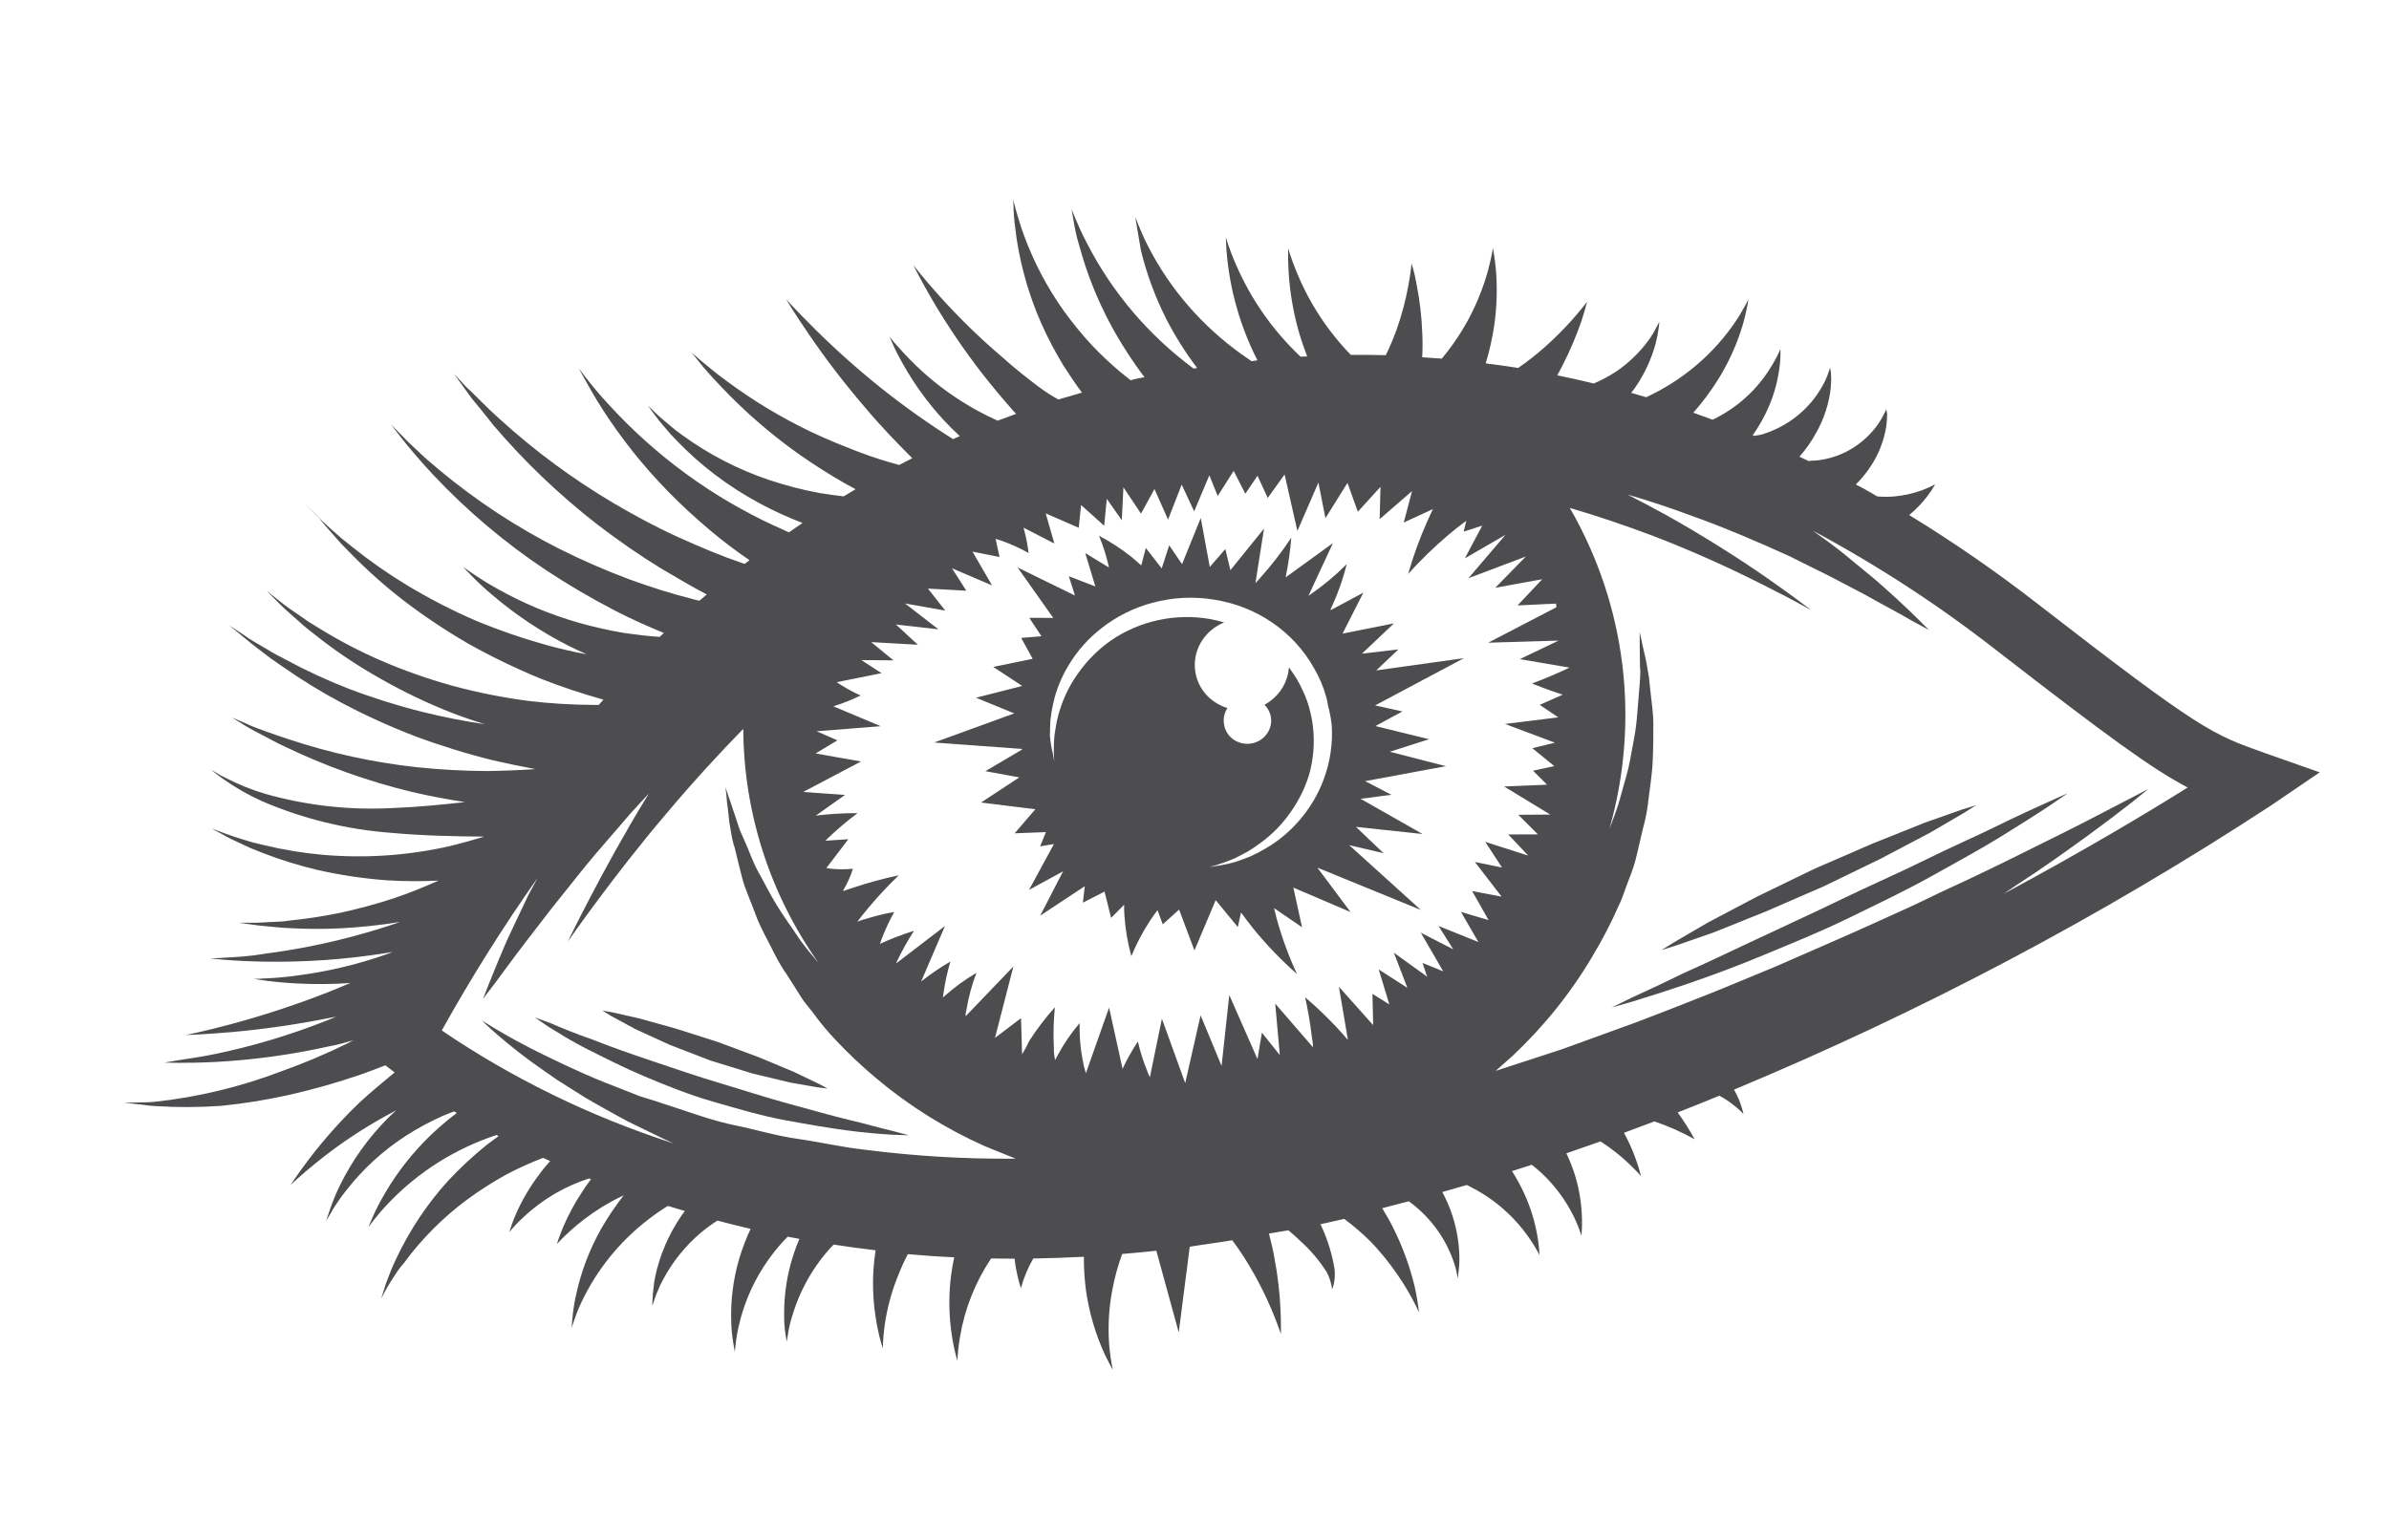
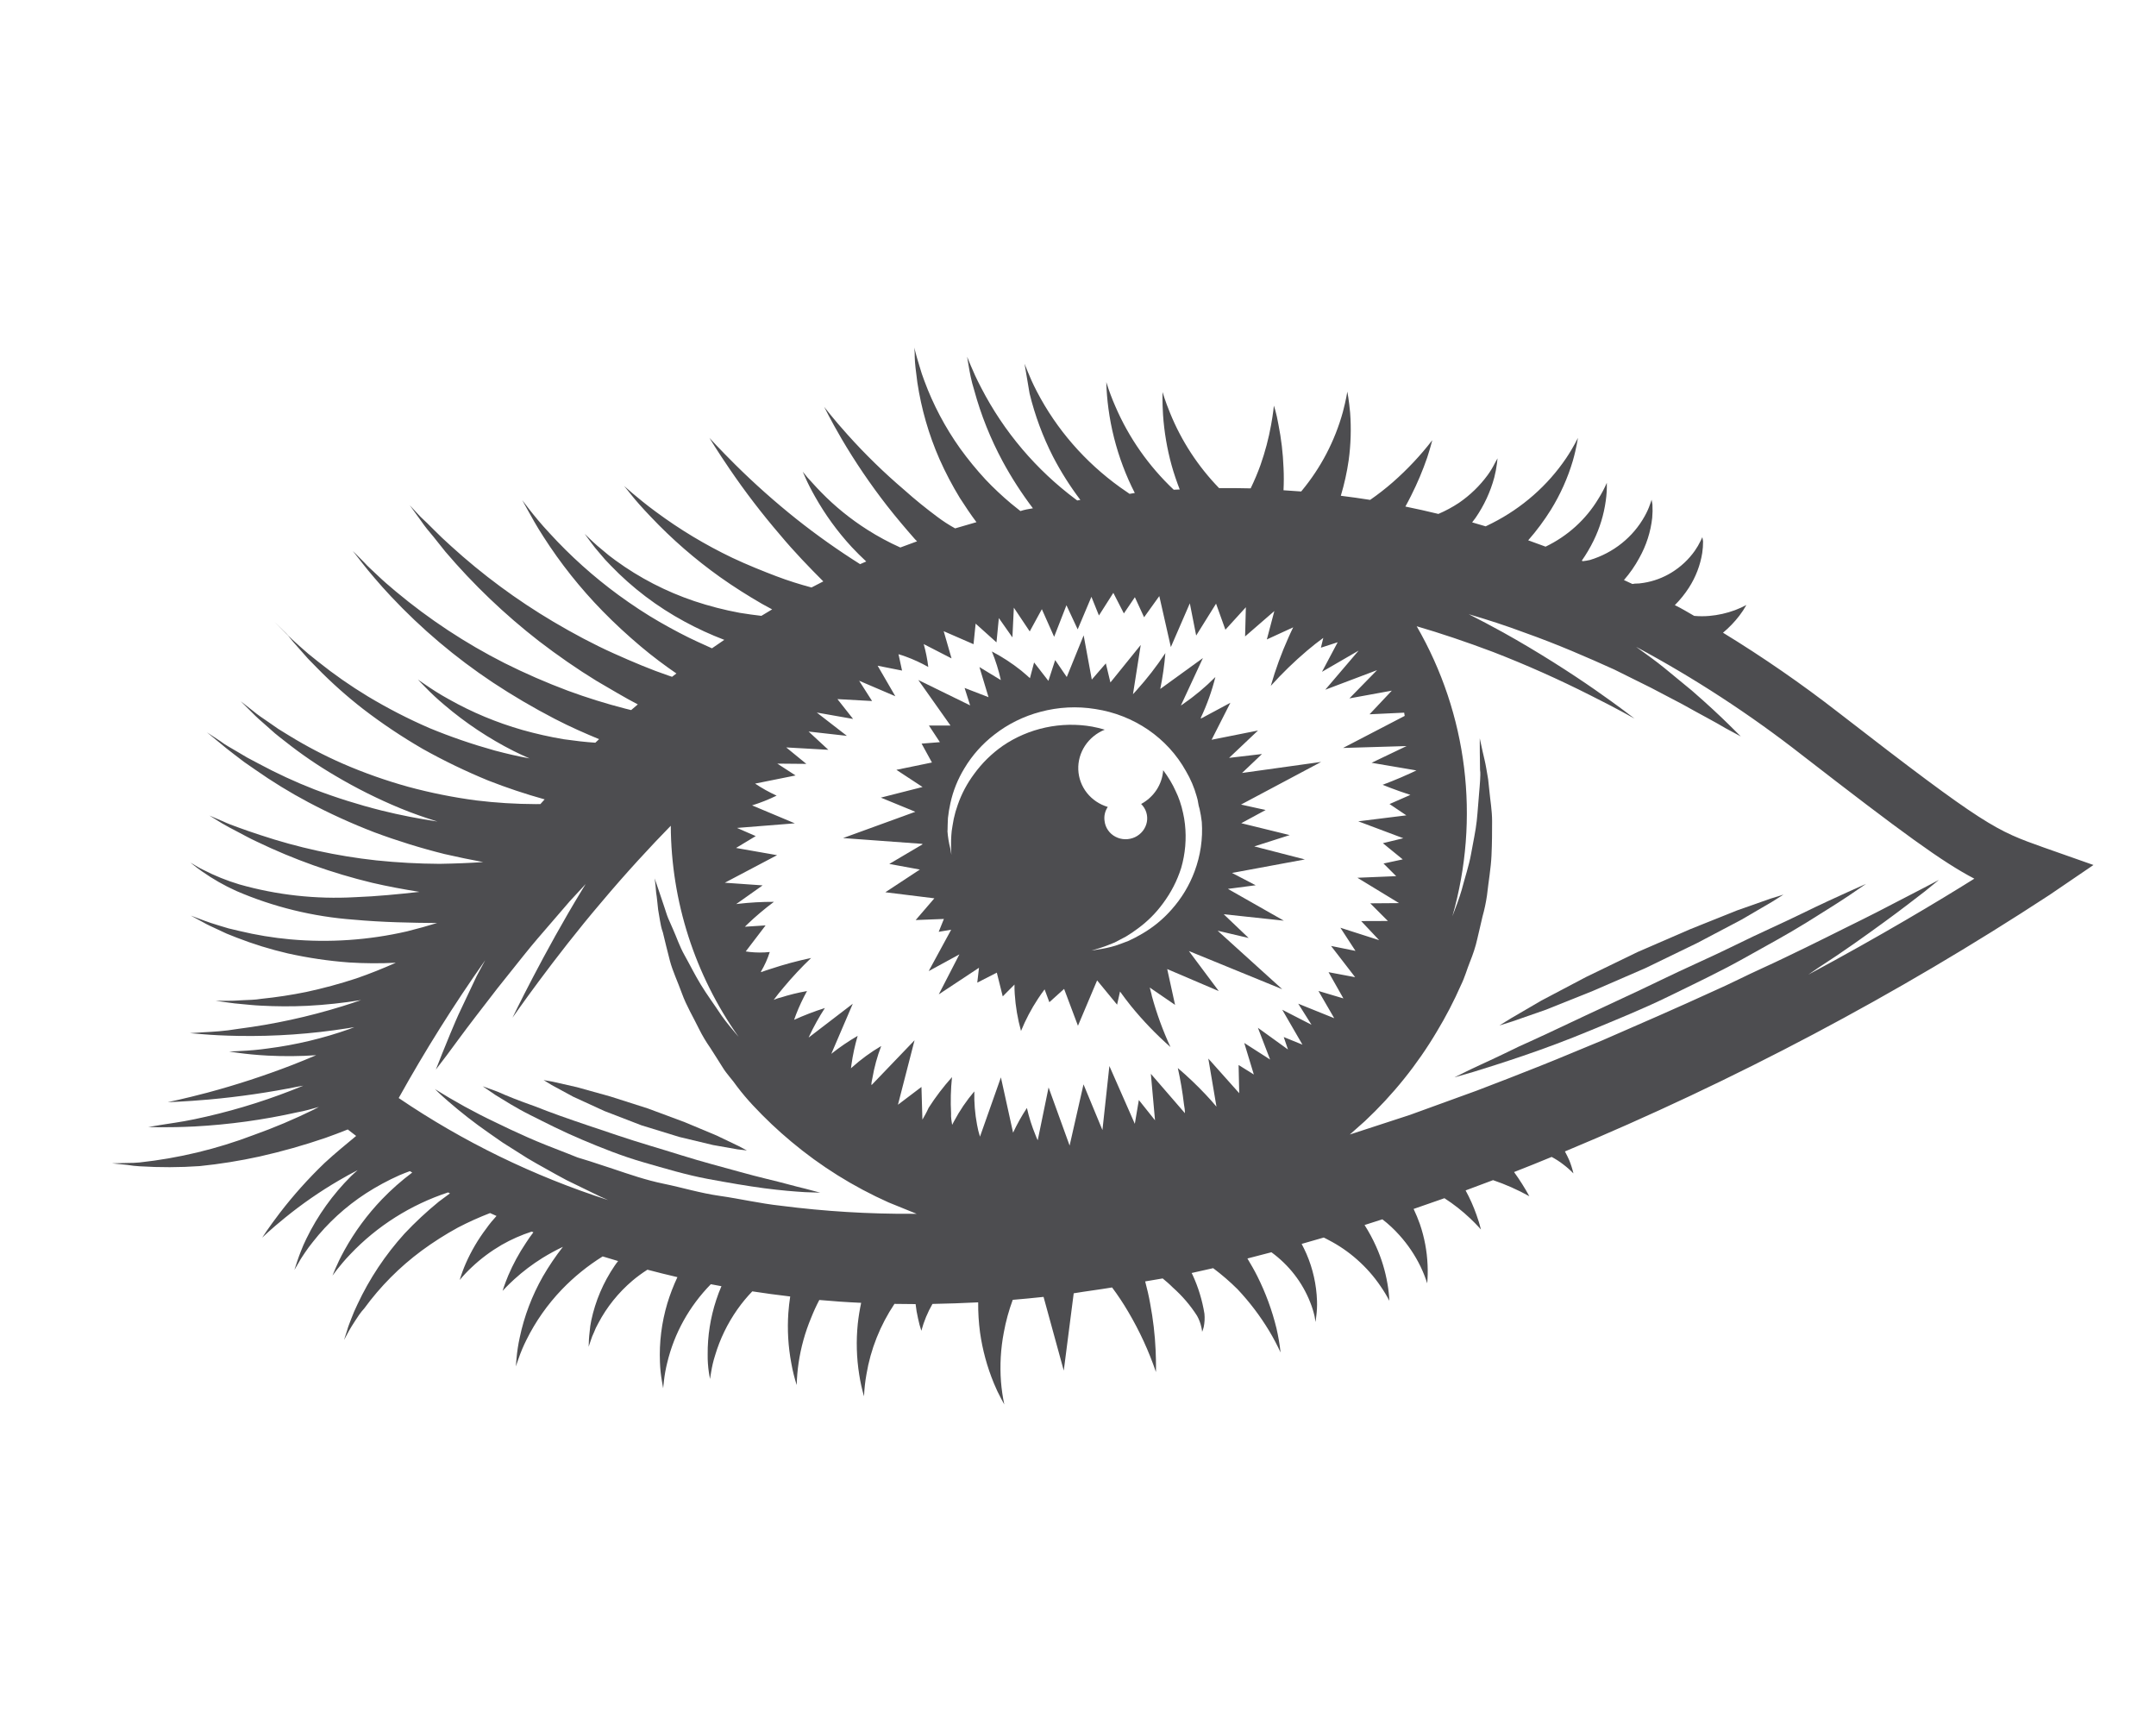
- <svg xmlns="http://www.w3.org/2000/svg" width="90" height="58" viewBox="0 0 90 58" fill="none">
+ <svg xmlns="http://www.w3.org/2000/svg" width="250" height="200" viewBox="0 0 90 58" fill="none">
  <path d="M36.958 30.242L39.004 30.495L38.224 31.402L39.402 31.356L39.185 31.893L39.706 31.805L38.767 33.533L40.049 32.834L39.188 34.504L40.867 33.394L40.795 34.015L41.611 33.597L41.858 34.588L42.349 34.094C42.347 34.227 42.35 34.357 42.359 34.485C42.393 35.008 42.481 35.527 42.621 36.032C42.812 35.565 43.048 35.115 43.328 34.691C43.417 34.554 43.511 34.421 43.606 34.296L43.804 34.831L44.42 34.276L44.998 35.815L45.798 33.921L46.632 34.934L46.754 34.385C46.896 34.587 47.051 34.786 47.211 34.989C47.711 35.603 48.262 36.176 48.86 36.703C48.543 36.017 48.284 35.307 48.085 34.579C48.064 34.457 48.021 34.342 47.996 34.22L49.052 34.943L48.724 33.448L50.878 34.368L49.628 32.695L53.526 34.289L50.829 31.847L52.123 32.151L51.082 31.159L53.592 31.428L51.257 30.101L52.417 29.95L51.429 29.436L54.471 28.872L52.358 28.328L53.837 27.856L51.815 27.36L52.833 26.809L51.805 26.582L55.15 24.802L51.848 25.263L52.68 24.472L51.307 24.633L52.514 23.491L50.577 23.877L51.361 22.333L50.133 22.992C50.133 22.98 50.131 22.968 50.127 22.957C50.386 22.41 50.589 21.841 50.735 21.258C50.322 21.675 49.868 22.054 49.382 22.389L49.294 22.449L50.214 20.467L48.434 21.756C48.535 21.261 48.606 20.761 48.647 20.259C48.286 20.806 47.882 21.327 47.44 21.816L47.295 21.976L47.619 19.919L46.353 21.486L46.162 20.689L45.576 21.365L45.236 19.52L44.531 21.258L44.047 20.551L43.764 21.419L43.167 20.65L42.994 21.306C42.878 21.204 42.757 21.094 42.633 20.993C42.251 20.688 41.84 20.419 41.404 20.191C41.564 20.578 41.689 20.978 41.779 21.386L40.885 20.843L41.265 22.1L40.266 21.714L40.497 22.442L38.334 21.383L39.678 23.284L38.777 23.283L39.235 23.977L38.471 24.038L38.903 24.826L37.419 25.132L38.511 25.849L36.77 26.292L38.21 26.883L35.193 27.98L38.502 28.222C38.501 28.229 38.502 28.237 38.506 28.244L37.122 29.06L38.399 29.294L36.958 30.242ZM39.554 27.683C39.56 27.52 39.557 27.34 39.571 27.143C39.594 26.933 39.628 26.724 39.675 26.517C39.786 26.006 39.984 25.516 40.26 25.065C40.581 24.527 41.004 24.052 41.507 23.664C42.074 23.22 42.73 22.896 43.432 22.711C44.18 22.51 44.962 22.47 45.723 22.594C46.519 22.715 47.273 23.012 47.929 23.46C48.584 23.909 49.123 24.497 49.504 25.181C49.701 25.514 49.852 25.87 49.955 26.241C50.02 26.433 50.014 26.592 50.075 26.762C50.116 26.943 50.147 27.126 50.168 27.31C50.216 28.007 50.114 28.707 49.868 29.367C49.652 29.952 49.326 30.493 48.906 30.964C48.556 31.363 48.14 31.705 47.676 31.975C47.489 32.086 47.296 32.186 47.097 32.276C46.909 32.353 46.732 32.41 46.574 32.468C46.328 32.543 46.077 32.598 45.822 32.632L45.554 32.677L45.812 32.602C46.055 32.528 46.292 32.441 46.525 32.341L46.996 32.094C47.175 31.988 47.346 31.871 47.511 31.746C47.909 31.453 48.257 31.104 48.545 30.709C48.882 30.259 49.14 29.758 49.307 29.228C49.48 28.632 49.533 28.01 49.464 27.398C49.447 27.241 49.421 27.086 49.386 26.933C49.351 26.767 49.306 26.603 49.251 26.442C49.202 26.298 49.144 26.157 49.077 26.02C49.01 25.87 48.934 25.723 48.848 25.581C48.759 25.432 48.661 25.288 48.556 25.148C48.536 25.438 48.442 25.719 48.282 25.965C48.121 26.211 47.899 26.415 47.636 26.557C47.735 26.655 47.808 26.773 47.85 26.904C47.891 27.035 47.9 27.173 47.875 27.308C47.85 27.443 47.792 27.571 47.706 27.681C47.62 27.791 47.509 27.88 47.381 27.941C47.254 28.001 47.113 28.031 46.972 28.029C46.83 28.027 46.692 27.992 46.568 27.927C46.443 27.863 46.337 27.771 46.258 27.658C46.178 27.546 46.128 27.416 46.111 27.28C46.076 27.072 46.123 26.858 46.243 26.681C45.896 26.577 45.592 26.372 45.371 26.093C45.151 25.815 45.026 25.476 45.012 25.124C44.998 24.772 45.097 24.423 45.294 24.124C45.492 23.826 45.779 23.592 46.117 23.456C45.944 23.404 45.769 23.361 45.591 23.328C44.948 23.215 44.286 23.228 43.644 23.366C43.003 23.504 42.395 23.764 41.857 24.132C41.392 24.458 40.986 24.858 40.657 25.314C40.367 25.705 40.139 26.136 39.981 26.591C39.912 26.782 39.856 26.977 39.814 27.174C39.776 27.361 39.753 27.532 39.728 27.685C39.703 27.929 39.695 28.175 39.703 28.42L39.714 28.679C39.714 28.679 39.699 28.592 39.67 28.421C39.608 28.179 39.568 27.932 39.55 27.683L39.554 27.683Z" fill="#4d4d50" />
  <path d="M5.328 41.541L4.673 41.557L5.324 41.623C5.494 41.652 5.665 41.671 5.838 41.68C6.668 41.732 7.502 41.73 8.334 41.672C9.174 41.587 10.009 41.453 10.834 41.272V41.272C11.765 41.063 12.685 40.803 13.587 40.494C13.909 40.381 14.22 40.261 14.517 40.143C14.599 40.21 14.716 40.298 14.867 40.413C14.457 40.752 13.986 41.139 13.554 41.537C12.875 42.188 12.247 42.889 11.677 43.631C11.214 44.237 10.945 44.657 10.945 44.657C10.945 44.657 11.31 44.302 11.897 43.828C12.605 43.252 13.358 42.731 14.149 42.27C14.407 42.118 14.667 41.975 14.931 41.84C14.838 41.923 14.74 42.008 14.652 42.095C13.889 42.856 13.261 43.733 12.795 44.691C12.701 44.882 12.623 45.058 12.562 45.221C12.501 45.385 12.445 45.521 12.409 45.64L12.289 46.007L12.485 45.672C12.541 45.563 12.627 45.44 12.72 45.298C12.825 45.14 12.938 44.987 13.058 44.84C13.676 44.049 14.426 43.362 15.277 42.809C15.721 42.523 16.187 42.271 16.671 42.055C16.82 41.994 16.963 41.933 17.109 41.882L17.208 41.941C16.756 42.28 16.334 42.653 15.945 43.057C15.33 43.699 14.803 44.414 14.377 45.185C14.205 45.493 14.082 45.762 14.002 45.947L13.879 46.243L14.073 45.985C14.201 45.828 14.382 45.599 14.624 45.35C15.742 44.172 17.146 43.284 18.706 42.77L18.783 42.811L18.319 43.155C17.812 43.569 17.333 44.014 16.887 44.489C16.085 45.374 15.423 46.37 14.922 47.441C14.819 47.657 14.731 47.857 14.664 48.04C14.597 48.222 14.53 48.374 14.493 48.52L14.362 48.929L14.568 48.547C14.632 48.428 14.725 48.286 14.828 48.125C14.931 47.963 15.046 47.786 15.208 47.609C15.875 46.695 16.682 45.883 17.601 45.202C18.082 44.848 18.588 44.526 19.114 44.238C19.55 44.011 19.999 43.809 20.458 43.632L20.726 43.753C20.581 43.913 20.436 44.082 20.301 44.276C19.959 44.727 19.672 45.215 19.446 45.728C19.346 45.956 19.261 46.189 19.19 46.426C19.347 46.236 19.516 46.057 19.697 45.889C20.073 45.534 20.491 45.223 20.94 44.961C21.337 44.734 21.758 44.548 22.195 44.406L22.266 44.435C22.155 44.58 22.049 44.728 21.95 44.885C21.663 45.313 21.418 45.765 21.217 46.236C21.058 46.619 20.98 46.88 20.98 46.88C20.98 46.88 21.165 46.673 21.468 46.396C21.831 46.066 22.225 45.768 22.643 45.507C22.919 45.337 23.205 45.181 23.498 45.042C23.19 45.436 22.911 45.849 22.662 46.279C22.207 47.079 21.881 47.941 21.694 48.833C21.631 49.12 21.587 49.411 21.561 49.703L21.533 50.033L21.643 49.716C21.736 49.446 21.847 49.182 21.976 48.925C22.356 48.157 22.855 47.447 23.454 46.822C23.961 46.295 24.533 45.831 25.158 45.442L25.802 45.635C25.753 45.702 25.698 45.765 25.654 45.836C25.183 46.53 24.853 47.304 24.682 48.115C24.649 48.268 24.627 48.422 24.615 48.577C24.601 48.711 24.587 48.821 24.584 48.916L24.573 49.211L24.666 48.934C24.7 48.827 24.741 48.721 24.791 48.62C24.842 48.485 24.904 48.354 24.976 48.228C25.329 47.557 25.811 46.957 26.395 46.459C26.594 46.291 26.805 46.137 27.026 45.996C27.431 46.103 27.851 46.208 28.278 46.307C28.111 46.662 27.971 47.028 27.857 47.401C27.619 48.2 27.515 49.029 27.549 49.857C27.558 50.123 27.585 50.388 27.632 50.65L27.682 50.944C27.682 50.944 27.696 50.833 27.715 50.645C27.743 50.388 27.789 50.133 27.852 49.882C28.144 48.653 28.773 47.52 29.673 46.602L30.116 46.685C30.036 46.87 29.961 47.063 29.9 47.254C29.655 47.995 29.534 48.767 29.541 49.542C29.538 49.79 29.555 50.037 29.591 50.282C29.621 50.457 29.638 50.558 29.638 50.558L29.684 50.28C29.721 50.041 29.776 49.806 29.85 49.575C30.053 48.891 30.369 48.24 30.784 47.65C30.971 47.385 31.178 47.134 31.404 46.9C31.922 46.979 32.447 47.052 32.986 47.114C32.953 47.337 32.924 47.576 32.909 47.795C32.86 48.5 32.902 49.208 33.033 49.902C33.087 50.209 33.162 50.513 33.257 50.811C33.265 50.505 33.291 50.199 33.335 49.896C33.43 49.248 33.606 48.612 33.86 48.004C33.96 47.751 34.074 47.502 34.201 47.26C34.774 47.312 35.356 47.353 35.948 47.379C35.886 47.669 35.839 47.961 35.807 48.255C35.735 48.961 35.755 49.671 35.866 50.369C35.913 50.677 35.98 50.982 36.068 51.282C36.08 50.974 36.114 50.667 36.169 50.363C36.343 49.317 36.742 48.316 37.338 47.423L38.221 47.432C38.242 47.632 38.276 47.831 38.322 48.028C38.358 48.203 38.404 48.376 38.461 48.545C38.566 48.155 38.721 47.778 38.925 47.425C39.553 47.413 40.185 47.392 40.833 47.359C40.829 47.779 40.855 48.197 40.91 48.613C41.013 49.342 41.207 50.056 41.489 50.738C41.579 50.959 41.681 51.175 41.795 51.385L41.923 51.62C41.857 51.306 41.811 50.989 41.785 50.669C41.734 49.982 41.773 49.291 41.904 48.611C41.988 48.15 42.113 47.696 42.276 47.254C42.7 47.219 43.127 47.178 43.562 47.131L44.406 50.208L44.821 46.981C45.347 46.892 45.887 46.828 46.423 46.737C46.668 47.065 46.894 47.406 47.1 47.758C47.571 48.555 47.957 49.395 48.254 50.268C48.254 50.268 48.264 49.919 48.241 49.369C48.212 48.714 48.136 48.062 48.014 47.419C47.959 47.099 47.883 46.783 47.804 46.485L48.535 46.361C48.676 46.477 48.818 46.597 48.959 46.74C49.351 47.087 49.691 47.484 49.971 47.922C50.053 48.069 50.113 48.227 50.149 48.392C50.165 48.457 50.176 48.523 50.182 48.589C50.208 48.525 50.23 48.46 50.247 48.393C50.286 48.209 50.296 48.02 50.278 47.834C50.188 47.274 50.022 46.729 49.784 46.213L49.743 46.134L50.642 45.932C51.002 46.202 51.342 46.495 51.659 46.81C52.162 47.344 52.605 47.928 52.981 48.552C53.156 48.843 53.314 49.143 53.456 49.45C53.419 49.11 53.361 48.772 53.284 48.438C53.101 47.69 52.834 46.964 52.488 46.273C52.36 46.015 52.216 45.769 52.072 45.528L53.074 45.268C53.806 45.802 54.367 46.525 54.693 47.356C54.77 47.548 54.832 47.746 54.877 47.947C54.902 48.096 54.916 48.18 54.916 48.18L54.946 47.94C54.974 47.727 54.985 47.513 54.977 47.299C54.955 46.623 54.806 45.958 54.538 45.336C54.476 45.193 54.406 45.056 54.336 44.919L55.258 44.654C55.319 44.685 55.385 44.714 55.457 44.756C55.887 44.978 56.286 45.251 56.645 45.569C57.023 45.901 57.355 46.278 57.634 46.691C57.768 46.884 57.889 47.085 57.997 47.293C57.986 47.054 57.96 46.816 57.918 46.58C57.827 46.045 57.668 45.524 57.445 45.028C57.307 44.718 57.145 44.418 56.962 44.131L57.706 43.893C57.963 44.091 58.2 44.312 58.415 44.553C58.772 44.949 59.07 45.392 59.301 45.868C59.409 46.094 59.502 46.327 59.578 46.565C59.599 46.311 59.605 46.055 59.593 45.8C59.568 45.217 59.46 44.64 59.27 44.088C59.194 43.874 59.107 43.665 59.01 43.46L60.297 43.012C60.683 43.261 61.043 43.544 61.374 43.858C61.652 44.122 61.821 44.319 61.821 44.319C61.769 44.109 61.706 43.903 61.632 43.701C61.509 43.352 61.358 43.013 61.18 42.687L62.326 42.258C62.852 42.437 63.358 42.662 63.841 42.93C63.65 42.581 63.437 42.244 63.203 41.92C63.733 41.713 64.257 41.503 64.772 41.289C64.942 41.379 65.103 41.483 65.254 41.6C65.407 41.715 65.55 41.842 65.682 41.978C65.637 41.789 65.578 41.603 65.504 41.422C65.457 41.313 65.394 41.188 65.326 41.06C72.398 38.116 79.172 34.531 85.557 30.352L87.39 29.104L85.305 28.37C83.318 27.661 82.938 27.54 76.726 22.726C75.192 21.534 73.589 20.427 71.925 19.409C72.179 19.198 72.408 18.959 72.608 18.699C72.717 18.557 72.815 18.408 72.901 18.252C72.747 18.334 72.587 18.406 72.424 18.468C72.08 18.595 71.719 18.676 71.353 18.708C71.144 18.726 70.933 18.725 70.723 18.707C70.454 18.554 70.204 18.398 69.914 18.258C70.137 18.035 70.335 17.79 70.504 17.526C70.788 17.084 70.976 16.592 71.058 16.08C71.082 15.92 71.094 15.758 71.093 15.596C71.073 15.482 71.063 15.421 71.063 15.421L70.987 15.582C70.92 15.721 70.841 15.855 70.752 15.983C70.495 16.349 70.163 16.66 69.777 16.897C69.424 17.114 69.029 17.261 68.617 17.327C68.493 17.35 68.367 17.361 68.24 17.36L68.145 17.376L67.79 17.211C68.039 16.926 68.254 16.616 68.432 16.286C68.723 15.767 68.906 15.198 68.97 14.612C68.987 14.428 68.99 14.244 68.979 14.06L68.945 13.859L68.879 14.05C68.821 14.219 68.747 14.382 68.659 14.539C68.419 14.974 68.093 15.36 67.7 15.675C67.307 15.99 66.855 16.227 66.369 16.374C66.273 16.395 66.176 16.412 66.079 16.423L66.029 16.404C66.215 16.138 66.38 15.858 66.522 15.568C66.78 15.043 66.951 14.483 67.03 13.908C67.067 13.658 67.082 13.405 67.075 13.152C66.975 13.383 66.857 13.607 66.721 13.821C66.205 14.68 65.439 15.375 64.519 15.817L63.793 15.552C64.144 15.153 64.46 14.726 64.74 14.278C65.135 13.639 65.443 12.953 65.655 12.238C65.737 11.954 65.789 11.71 65.822 11.543C65.854 11.375 65.87 11.277 65.87 11.277L65.743 11.52C65.661 11.669 65.542 11.879 65.378 12.123C64.606 13.264 63.545 14.197 62.298 14.831L62.018 14.969L61.453 14.803L61.594 14.617C61.951 14.1 62.216 13.529 62.377 12.929C62.427 12.737 62.464 12.542 62.489 12.346L62.513 12.13L62.406 12.324C62.319 12.499 62.218 12.667 62.103 12.826C61.773 13.277 61.366 13.671 60.9 13.99C60.63 14.169 60.343 14.323 60.044 14.451C59.587 14.339 59.126 14.237 58.666 14.143C58.748 13.994 58.834 13.835 58.91 13.678C59.168 13.167 59.39 12.639 59.576 12.1C59.717 11.666 59.789 11.374 59.789 11.374C59.301 12.006 58.752 12.591 58.148 13.122C57.845 13.387 57.527 13.635 57.195 13.865C56.788 13.803 56.381 13.741 55.971 13.693C56.117 13.208 56.227 12.713 56.299 12.213C56.389 11.554 56.409 10.889 56.36 10.228C56.312 9.695 56.243 9.346 56.243 9.346C56.243 9.346 56.19 9.693 56.056 10.198C55.89 10.801 55.658 11.385 55.367 11.943C55.084 12.483 54.745 12.993 54.355 13.467L54.316 13.514L53.579 13.463C53.594 13.163 53.596 12.847 53.58 12.529C53.557 11.922 53.486 11.317 53.367 10.721C53.285 10.239 53.177 9.933 53.177 9.933C53.177 9.933 53.148 10.258 53.061 10.733C52.959 11.303 52.81 11.864 52.617 12.413C52.498 12.743 52.361 13.067 52.207 13.384C51.771 13.372 51.327 13.371 50.889 13.373C50.01 12.466 49.318 11.406 48.847 10.247C48.633 9.729 48.529 9.363 48.529 9.363C48.529 9.363 48.514 9.74 48.55 10.315C48.598 11.025 48.717 11.728 48.906 12.415C49.002 12.764 49.121 13.104 49.246 13.43L48.996 13.441C47.954 12.456 47.127 11.278 46.565 9.975C46.417 9.64 46.289 9.298 46.181 8.949C46.191 9.318 46.221 9.686 46.27 10.052C46.38 10.877 46.585 11.686 46.879 12.465C47.021 12.844 47.185 13.215 47.371 13.576L47.153 13.613L46.761 13.341C45.295 12.289 44.104 10.92 43.283 9.341C43.11 9.009 42.987 8.724 42.898 8.504L42.769 8.183C42.769 8.183 42.79 8.306 42.826 8.521C42.863 8.736 42.916 9.051 42.979 9.424C43.201 10.337 43.53 11.223 43.958 12.062C44.286 12.694 44.668 13.297 45.099 13.866L44.968 13.889L44.898 13.837C44.08 13.225 43.335 12.525 42.678 11.752C42.008 10.963 41.432 10.103 40.96 9.188C40.761 8.812 40.617 8.485 40.521 8.253L40.371 7.89L40.437 8.281C40.479 8.526 40.539 8.881 40.67 9.296C40.95 10.322 41.347 11.313 41.852 12.252C42.223 12.937 42.646 13.593 43.118 14.216C42.941 14.245 42.764 14.275 42.596 14.331L42.202 14.014C41.83 13.701 41.475 13.369 41.142 13.017C40.76 12.604 40.404 12.169 40.076 11.714C39.456 10.842 38.955 9.895 38.586 8.896C38.508 8.688 38.443 8.497 38.395 8.324C38.347 8.152 38.294 8.003 38.267 7.895L38.163 7.503C38.163 7.503 38.187 7.647 38.185 7.909C38.188 8.038 38.199 8.186 38.218 8.354C38.237 8.522 38.263 8.726 38.294 8.964C38.46 10.066 38.77 11.143 39.219 12.166C39.466 12.721 39.749 13.261 40.066 13.781C40.301 14.147 40.532 14.491 40.761 14.795C40.464 14.879 40.167 14.965 39.871 15.054C39.609 14.91 39.358 14.747 39.121 14.568C38.672 14.233 38.203 13.858 37.746 13.448C36.906 12.732 36.115 11.962 35.381 11.143C34.771 10.467 34.404 9.979 34.404 9.979C34.404 9.979 34.669 10.524 35.129 11.312C35.699 12.283 36.333 13.216 37.026 14.107C37.408 14.596 37.81 15.069 38.197 15.509L38.282 15.594L37.583 15.852C37.106 15.638 36.646 15.391 36.207 15.111C35.504 14.664 34.857 14.14 34.28 13.548C34.037 13.301 33.851 13.084 33.709 12.932L33.509 12.687C33.509 12.687 33.559 12.791 33.636 12.972C33.714 13.153 33.847 13.418 34.02 13.723C34.445 14.479 34.957 15.185 35.548 15.827C35.743 16.037 35.95 16.241 36.16 16.436L35.904 16.547C34.985 15.968 34.099 15.341 33.252 14.669C32.358 13.957 31.505 13.198 30.696 12.397C30.033 11.738 29.614 11.277 29.614 11.277C29.614 11.277 29.933 11.809 30.461 12.581C31.107 13.53 31.808 14.444 32.559 15.319C33.144 16.022 33.789 16.688 34.368 17.267L33.875 17.521C33.42 17.4 32.893 17.237 32.394 17.046C31.894 16.856 31.179 16.571 30.57 16.282C29.443 15.743 28.374 15.1 27.378 14.361C26.962 14.057 26.636 13.783 26.407 13.592L26.051 13.283C26.051 13.283 26.162 13.413 26.346 13.647C26.531 13.882 26.814 14.204 27.171 14.576C28.047 15.502 29.013 16.342 30.057 17.086C30.63 17.494 31.231 17.87 31.81 18.205L32.232 18.435L31.783 18.705C31.497 18.672 31.191 18.63 30.879 18.579C30.234 18.46 29.6 18.296 28.98 18.089C27.799 17.691 26.692 17.118 25.695 16.391C25.508 16.258 25.328 16.115 25.156 15.964C24.993 15.829 24.852 15.713 24.746 15.609L24.406 15.284L24.684 15.66C24.771 15.785 24.888 15.923 25.027 16.085C25.174 16.268 25.332 16.443 25.499 16.609C26.393 17.538 27.432 18.326 28.579 18.946C29.112 19.235 29.665 19.49 30.235 19.707L29.72 20.06L29.113 19.784C28.637 19.567 28.094 19.28 27.53 18.957C26.967 18.633 26.384 18.249 25.813 17.832C24.769 17.066 23.807 16.202 22.939 15.252C22.575 14.863 22.297 14.518 22.106 14.275L21.801 13.876C21.801 13.876 21.888 14.033 22.029 14.288C22.171 14.544 22.394 14.953 22.684 15.399C23.396 16.513 24.223 17.552 25.152 18.503C25.661 19.025 26.202 19.52 26.73 19.967C27.259 20.414 27.776 20.795 28.236 21.11L28.054 21.249L27.886 21.192C27.202 20.96 26.428 20.636 25.605 20.266C24.781 19.896 23.934 19.444 23.104 18.953C21.573 18.046 20.142 16.989 18.835 15.799C18.565 15.556 18.321 15.327 18.117 15.118C17.914 14.909 17.726 14.733 17.559 14.576L17.102 14.086L17.492 14.624C17.616 14.801 17.775 15.027 17.955 15.235C18.135 15.444 18.347 15.728 18.594 16.029C19.759 17.397 21.065 18.646 22.493 19.756C23.282 20.361 24.091 20.923 24.904 21.421C25.505 21.77 26.087 22.123 26.625 22.401L26.347 22.638L26.108 22.579C25.295 22.37 24.494 22.12 23.708 21.831C22.803 21.492 21.918 21.106 21.057 20.675C19.433 19.851 17.914 18.849 16.527 17.691C16.239 17.451 15.982 17.229 15.764 17.018C15.546 16.807 15.345 16.638 15.206 16.477L14.727 15.994L15.145 16.532C15.277 16.703 15.446 16.905 15.644 17.137C15.842 17.37 16.068 17.625 16.324 17.897C17.59 19.245 19.012 20.447 20.563 21.48C21.398 22.032 22.263 22.54 23.155 23.003C23.81 23.343 24.43 23.612 25.008 23.852L24.851 24C24.449 23.974 24.006 23.922 23.528 23.855C22.948 23.757 22.375 23.628 21.81 23.469C20.735 23.162 19.703 22.732 18.736 22.186C18.334 21.966 18.014 21.754 17.792 21.602L17.443 21.364L17.737 21.666C17.996 21.934 18.27 22.189 18.557 22.429C19.434 23.176 20.4 23.819 21.436 24.344C21.655 24.456 21.882 24.557 22.104 24.655C21.623 24.57 21.137 24.454 20.648 24.325C19.718 24.066 18.805 23.753 17.916 23.385C17.034 23.002 16.18 22.562 15.359 22.069C14.633 21.63 13.938 21.145 13.279 20.617L12.862 20.282L12.501 19.965C12.275 19.764 12.077 19.585 11.944 19.432L11.456 18.951L12.025 19.527C12.157 19.703 12.331 19.899 12.533 20.126L12.856 20.491C12.974 20.61 13.099 20.742 13.234 20.877C13.835 21.491 14.478 22.065 15.159 22.594C15.95 23.201 16.782 23.758 17.649 24.26C18.53 24.753 19.442 25.193 20.379 25.578C21.149 25.88 21.936 26.143 22.735 26.365L22.558 26.562L22.367 26.563C21.532 26.56 20.698 26.509 19.871 26.408C18.916 26.281 17.971 26.092 17.044 25.841C16.112 25.583 15.201 25.261 14.318 24.878C13.54 24.538 12.789 24.145 12.069 23.703L11.616 23.424L11.219 23.148C10.971 22.979 10.75 22.831 10.586 22.692L10.048 22.269L10.531 22.751C10.684 22.91 10.881 23.084 11.111 23.284C11.222 23.387 11.343 23.493 11.474 23.606C11.605 23.719 11.749 23.825 11.895 23.94C12.562 24.47 13.268 24.953 14.007 25.386C14.87 25.897 15.77 26.348 16.7 26.733C17.202 26.942 17.738 27.126 18.26 27.29C17.498 27.175 16.707 27.025 15.923 26.829C14.973 26.591 14.039 26.297 13.127 25.95C12.325 25.638 11.546 25.277 10.792 24.871L10.315 24.618L9.894 24.369C9.63 24.211 9.378 24.078 9.216 23.948L8.638 23.567L9.18 24.012C9.345 24.156 9.56 24.322 9.801 24.507L10.193 24.806L10.642 25.117C11.355 25.618 12.099 26.075 12.872 26.485C13.763 26.957 14.684 27.376 15.629 27.74C16.585 28.096 17.562 28.399 18.555 28.647C19.119 28.777 19.661 28.888 20.171 28.982C19.618 29.021 19.001 29.045 18.349 29.056C17.467 29.051 16.587 29.003 15.71 28.912C14.057 28.732 12.432 28.376 10.863 27.853C10.537 27.75 10.243 27.642 9.985 27.551C9.727 27.459 9.487 27.369 9.315 27.285L8.741 27.04L9.262 27.362C9.434 27.464 9.649 27.58 9.895 27.706C10.14 27.831 10.409 27.988 10.728 28.133C12.258 28.87 13.867 29.444 15.528 29.845C16.189 29.999 16.854 30.121 17.511 30.226C16.65 30.322 15.732 30.414 14.817 30.448C13.185 30.539 11.551 30.358 9.988 29.913C9.468 29.757 8.965 29.554 8.485 29.306C8.308 29.223 8.181 29.137 8.088 29.085L7.948 29.005L8.077 29.105C8.158 29.168 8.277 29.265 8.441 29.377C8.887 29.69 9.362 29.961 9.862 30.187C11.409 30.855 13.066 31.261 14.762 31.386C15.971 31.497 17.179 31.517 18.245 31.526C17.854 31.646 17.435 31.763 16.987 31.875C15.391 32.242 13.746 32.354 12.118 32.208C11.399 32.142 10.686 32.025 9.986 31.856L9.543 31.751L9.15 31.633C8.904 31.557 8.687 31.49 8.512 31.421L7.964 31.216L8.477 31.494C8.638 31.589 8.846 31.684 9.084 31.793L9.459 31.968L9.889 32.139C10.579 32.407 11.289 32.626 12.012 32.794C12.853 32.981 13.708 33.108 14.569 33.172C15.219 33.213 15.871 33.217 16.523 33.184C15.997 33.417 15.447 33.641 14.873 33.838C14.189 34.063 13.493 34.251 12.789 34.403C12.166 34.53 11.537 34.626 10.905 34.69C10.628 34.737 10.371 34.735 10.144 34.747C9.917 34.758 9.715 34.775 9.551 34.771L9.005 34.773L9.516 34.844C9.68 34.871 9.879 34.891 10.107 34.911C10.334 34.931 10.582 34.961 10.878 34.974C11.528 35.01 12.18 35.013 12.831 34.982C13.582 34.943 14.331 34.863 15.073 34.742V34.742C14.813 34.831 14.553 34.92 14.286 35.001C12.873 35.439 11.423 35.754 9.954 35.942C9.355 36.044 8.841 36.068 8.485 36.087L7.926 36.123L8.485 36.169C8.84 36.199 9.354 36.229 9.967 36.238C11.484 36.263 13.002 36.157 14.502 35.92L14.793 35.871L14.592 35.95C13.491 36.34 12.35 36.612 11.19 36.761C10.804 36.816 10.416 36.851 10.027 36.868L9.564 36.892L10.004 36.953C10.286 36.991 10.69 37.035 11.18 37.06C11.852 37.095 12.526 37.089 13.199 37.043C12.872 37.184 12.54 37.317 12.203 37.45C11.046 37.897 9.864 38.283 8.664 38.605C7.672 38.867 7 39.004 7 39.004C7 39.004 7.682 38.983 8.713 38.894C9.978 38.78 11.236 38.597 12.481 38.346L12.662 38.315L12.155 38.518C10.842 39.029 9.487 39.431 8.106 39.718C7.533 39.838 7.053 39.896 6.717 39.953L6.19 40.042L6.724 40.051C7.065 40.052 7.554 40.046 8.119 40.018C9.565 39.94 11.003 39.742 12.416 39.425C12.72 39.374 13.018 39.283 13.312 39.202L13.085 39.321C12.273 39.719 11.438 40.072 10.584 40.376C9.054 40.959 7.454 41.344 5.824 41.52C5.66 41.535 5.494 41.542 5.328 41.541ZM56.346 40.354L56.975 39.796C58.152 38.692 59.163 37.434 59.978 36.059C60.357 35.431 60.695 34.781 60.989 34.112C61.145 33.797 61.237 33.456 61.362 33.147C61.487 32.837 61.596 32.516 61.667 32.193C61.739 31.87 61.818 31.568 61.886 31.254C61.968 30.964 62.03 30.669 62.073 30.371C62.138 29.787 62.236 29.238 62.26 28.72C62.285 28.202 62.286 27.715 62.286 27.273C62.286 26.831 62.21 26.411 62.176 26.043L62.121 25.525C62.094 25.367 62.069 25.218 62.046 25.086C62 24.81 61.937 24.577 61.895 24.386L61.771 23.816C61.771 23.816 61.773 24.023 61.773 24.411C61.774 24.609 61.779 24.861 61.783 25.131C61.806 25.267 61.791 25.423 61.785 25.581C61.779 25.74 61.757 25.911 61.745 26.089C61.712 26.45 61.69 26.842 61.645 27.264C61.6 27.687 61.495 28.146 61.41 28.634C61.325 29.122 61.152 29.62 61.014 30.153C60.911 30.509 60.771 30.871 60.629 31.242C61.794 27.157 61.259 22.811 59.139 19.14C60.121 19.425 61.225 19.797 62.322 20.211C63.719 20.752 65.086 21.362 66.418 22.037C67.519 22.586 68.232 22.993 68.232 22.993C68.232 22.993 67.587 22.489 66.581 21.789C65.576 21.089 64.187 20.197 62.739 19.392C62.265 19.129 61.784 18.877 61.313 18.637C62.114 18.871 62.88 19.12 63.608 19.393C65.013 19.89 66.274 20.443 67.391 20.948L68.921 21.708L70.222 22.39C70.991 22.823 71.619 23.145 72.031 23.395L72.668 23.738L72.151 23.226C71.81 22.892 71.304 22.414 70.626 21.825L69.481 20.883C69.124 20.592 68.72 20.304 68.295 19.997C70.736 21.306 73.053 22.818 75.222 24.514C79.43 27.774 81.091 28.985 82.417 29.675C80.915 30.615 78.516 32.054 75.486 33.681L75.904 33.394C76.986 32.696 77.897 32.037 78.641 31.496C79.385 30.956 79.958 30.507 80.35 30.206L80.937 29.728C80.937 29.728 79.999 30.225 78.362 31.066C77.954 31.274 77.502 31.5 76.998 31.747C76.494 31.995 75.97 32.264 75.391 32.543C74.813 32.821 74.206 33.122 73.551 33.418C72.896 33.714 72.231 34.061 71.51 34.377C70.08 35.034 68.524 35.712 66.876 36.429C66.046 36.767 65.198 37.132 64.323 37.479C63.448 37.825 62.573 38.172 61.642 38.523L58.85 39.537L56.346 40.354ZM38.506 39.768L38.465 38.368L37.484 39.111L38.177 36.42L36.38 38.293C36.364 38.201 36.403 38.1 36.418 37.998C36.496 37.542 36.619 37.094 36.785 36.66C36.35 36.915 35.944 37.212 35.571 37.546L35.523 37.59L35.541 37.448C35.598 37.039 35.686 36.633 35.802 36.236C35.417 36.459 35.049 36.71 34.702 36.986V36.986L35.599 34.895L33.756 36.307L33.779 36.254C33.969 35.847 34.188 35.453 34.434 35.074C33.996 35.212 33.567 35.377 33.149 35.567L33.229 35.346C33.359 35.01 33.513 34.683 33.688 34.366C33.312 34.432 32.94 34.523 32.577 34.64C32.482 34.656 32.391 34.699 32.298 34.733C32.424 34.562 32.566 34.385 32.714 34.211C33.072 33.782 33.455 33.372 33.86 32.985C33.288 33.105 32.723 33.258 32.169 33.442C32.035 33.483 31.903 33.528 31.771 33.577L31.767 33.551C31.92 33.293 32.043 33.02 32.133 32.736C31.853 32.766 31.571 32.765 31.292 32.734L31.13 32.712L31.959 31.625L31.095 31.681L31.199 31.578C31.548 31.244 31.918 30.932 32.306 30.642C31.801 30.64 31.296 30.669 30.794 30.727L30.73 30.737L31.835 29.955L30.257 29.844L32.438 28.694L30.725 28.393L31.547 27.898L30.766 27.557L33.179 27.365L31.395 26.616C31.747 26.507 32.089 26.371 32.419 26.209C32.106 26.066 31.805 25.898 31.521 25.707L33.21 25.367L32.449 24.873L33.66 24.884L32.82 24.197L34.578 24.296L33.754 23.534L35.353 23.714L34.096 22.741L35.611 23.008L34.958 22.18L36.404 22.26L35.864 21.414L37.374 22.06L36.636 20.787L37.655 20.989L37.507 20.306C37.6 20.335 37.699 20.364 37.798 20.401C38.128 20.521 38.446 20.668 38.75 20.839C38.711 20.517 38.647 20.197 38.56 19.884L39.721 20.481L39.394 19.346L40.639 19.888L40.727 19.03L41.597 19.812L41.696 18.798L42.262 19.604L42.322 18.363L42.985 19.355L43.491 18.427L44.004 19.58L44.518 18.262L44.987 19.269L45.56 17.91L45.874 18.69L46.475 17.745L46.915 18.604L47.374 17.927L47.759 18.764L48.394 17.88L48.876 20.008L49.668 18.183L49.933 19.527L50.763 18.196L51.153 19.284L52.007 18.346L51.975 19.564L53.196 18.505L52.883 19.69L53.983 19.184C53.918 19.321 53.849 19.463 53.785 19.61C53.491 20.265 53.245 20.94 53.048 21.628C53.52 21.104 54.028 20.611 54.568 20.153C54.792 19.962 55.023 19.783 55.239 19.625L55.14 20.034L55.84 19.807L55.185 21.041L56.715 20.155L55.321 21.789L57.484 20.971L56.33 22.15L58.1 21.827L57.17 22.814L58.615 22.746C58.624 22.794 58.631 22.838 58.638 22.881L56.064 24.219L58.716 24.14L57.256 24.838L59.127 25.157L58.902 25.263C58.326 25.532 57.715 25.757 57.715 25.757C57.715 25.757 58.267 25.983 58.875 26.178L58.005 26.56L58.706 27.032L56.699 27.281L58.579 27.987L57.727 28.194L58.556 28.87L57.754 29.042L58.282 29.57L56.664 29.637L58.402 30.695L57.2 30.704L57.936 31.441L56.821 31.445L57.572 32.242L55.953 31.723L56.583 32.689L55.563 32.483L56.569 33.787L55.459 33.578L56.079 34.673L55.037 34.362L55.696 35.499L54.193 34.893L54.748 35.773L53.526 35.146L54.37 36.603L53.588 36.285L53.765 36.805L52.51 35.899L53.019 37.224L51.94 36.532L52.34 37.849L51.704 37.452L51.73 38.629L50.44 37.183L50.78 39.191C50.64 39.025 50.483 38.844 50.319 38.674C49.955 38.289 49.571 37.924 49.167 37.579C49.278 38.076 49.363 38.577 49.422 39.083C49.444 39.214 49.465 39.337 49.463 39.463L48.041 37.82L48.215 39.76L47.54 38.914L47.372 39.908L46.31 37.495L46.02 40.168L45.23 38.26L44.65 40.815L43.772 38.389L43.319 40.594C43.284 40.524 43.253 40.453 43.227 40.38C43.075 40.012 42.955 39.633 42.867 39.246C42.649 39.576 42.456 39.921 42.29 40.277L41.782 37.969L40.908 40.443C40.855 40.279 40.815 40.111 40.785 39.941C40.699 39.484 40.661 39.019 40.672 38.554C40.345 38.938 40.062 39.355 39.827 39.797L39.746 39.95C39.72 39.797 39.693 39.639 39.702 39.471C39.675 38.967 39.688 38.461 39.74 37.958C39.381 38.359 39.055 38.786 38.766 39.237C38.671 39.447 38.581 39.602 38.494 39.752L38.506 39.768ZM16.643 38.831C17.742 36.855 18.947 34.935 20.254 33.08C20.128 33.304 20.017 33.526 19.899 33.739L19.266 35.078C19.072 35.476 18.928 35.838 18.791 36.159L18.461 36.968C18.289 37.412 18.193 37.644 18.193 37.644L18.64 37.059C18.926 36.677 19.334 36.108 19.873 35.408L20.769 34.246L21.843 32.901C22.228 32.416 22.65 31.93 23.099 31.412L23.786 30.615L24.449 29.898L24.306 30.13C22.709 32.745 21.393 35.479 21.393 35.479C21.393 35.479 23.13 32.971 25.101 30.663C26.123 29.444 27.2 28.283 28.001 27.466C28.017 30.621 29.003 33.689 30.833 36.279C30.582 35.983 30.337 35.696 30.129 35.402C29.827 34.944 29.513 34.523 29.255 34.098C28.996 33.673 28.802 33.273 28.582 32.882C28.361 32.491 28.248 32.127 28.1 31.8C28.025 31.633 27.956 31.478 27.894 31.33C27.832 31.183 27.793 31.036 27.747 30.904C27.66 30.64 27.585 30.413 27.521 30.23C27.393 29.86 27.327 29.663 27.327 29.663C27.327 29.663 27.361 29.865 27.39 30.257C27.423 30.45 27.442 30.699 27.474 30.973C27.498 31.113 27.524 31.267 27.548 31.411C27.573 31.556 27.605 31.744 27.671 31.918C27.759 32.273 27.851 32.677 27.966 33.108C28.081 33.539 28.283 33.956 28.467 34.466C28.651 34.976 28.93 35.434 29.188 35.963C29.322 36.231 29.477 36.49 29.65 36.737C29.816 37.002 29.991 37.265 30.166 37.551C30.34 37.837 30.576 38.068 30.768 38.351C30.976 38.625 31.198 38.888 31.434 39.14C31.933 39.675 32.466 40.18 33.03 40.65C34.255 41.677 35.623 42.532 37.097 43.19L38.28 43.67L38.321 43.663L38.111 43.663C36.264 43.674 34.419 43.561 32.591 43.326C31.716 43.231 30.884 43.034 30.057 42.917C29.23 42.8 28.466 42.564 27.717 42.411C26.967 42.259 26.247 42.007 25.594 41.788L24.606 41.464L24.113 41.313L23.668 41.136C23.083 40.91 22.534 40.697 22.034 40.475L21.311 40.146L20.665 39.836C19.801 39.426 18.964 38.966 18.158 38.457C18.158 38.457 18.334 38.644 18.711 38.968C19.244 39.431 19.802 39.867 20.384 40.272L20.982 40.689L21.657 41.116C22.12 41.425 22.653 41.705 23.211 42.02L23.642 42.254L24.101 42.478L25.057 42.943L25.385 43.09C22.27 42.087 19.326 40.653 16.643 38.831V38.831Z" fill="#4d4d50" />
  <path d="M22.327 39.176C22.968 39.433 23.728 39.701 24.55 39.977C25.371 40.252 26.235 40.552 27.114 40.814C27.994 41.075 28.87 41.364 29.701 41.589C30.533 41.813 31.314 42.041 31.99 42.202C32.666 42.362 33.221 42.525 33.619 42.616L34.24 42.781L33.597 42.759C33.187 42.734 32.6 42.689 31.898 42.596C31.196 42.503 30.393 42.364 29.53 42.204C28.667 42.043 27.762 41.773 26.864 41.514C25.966 41.256 25.105 40.911 24.29 40.566C23.475 40.222 22.77 39.859 22.137 39.542C21.505 39.225 21.027 38.914 20.678 38.702L20.15 38.341L20.752 38.559C21.126 38.726 21.673 38.949 22.327 39.176Z" fill="#4d4d50" />
  <path d="M63.399 36.684C64.211 36.321 65.131 35.886 66.156 35.401C67.18 34.916 68.238 34.44 69.304 33.921C70.369 33.402 71.47 32.927 72.452 32.441C73.434 31.954 74.399 31.534 75.196 31.142C75.993 30.75 76.678 30.44 77.151 30.225L77.897 29.891L77.224 30.352C76.805 30.635 76.163 31.037 75.407 31.508C74.651 31.978 73.732 32.477 72.76 33.02C71.787 33.563 70.707 34.075 69.633 34.6C68.56 35.124 67.462 35.563 66.424 35.996C65.387 36.428 64.406 36.788 63.563 37.075C62.72 37.362 62.002 37.588 61.505 37.74L60.713 37.968L61.45 37.605C61.922 37.389 62.615 37.069 63.399 36.684Z" fill="#4d4d50" />
  <path d="M72.698 31.385L70.846 32.361L68.689 33.407L66.488 34.362L64.538 35.143L63.132 35.633L62.591 35.802L63.073 35.504L64.348 34.76L66.199 33.784L68.356 32.738L70.557 31.783L72.507 31.002L73.908 30.508L74.449 30.34L73.972 30.641L72.698 31.385Z" fill="#4d4d50" />
  <path d="M29.767 40.793L28.356 40.455L26.775 39.969L25.232 39.374L23.926 38.775L23.026 38.287L22.693 38.082L23.083 38.151L24.083 38.378L25.474 38.765L27.044 39.266L28.583 39.839L29.91 40.394L30.829 40.834L31.178 41.018L30.783 40.972L29.767 40.793Z" fill="#4d4d50" />
</svg>
